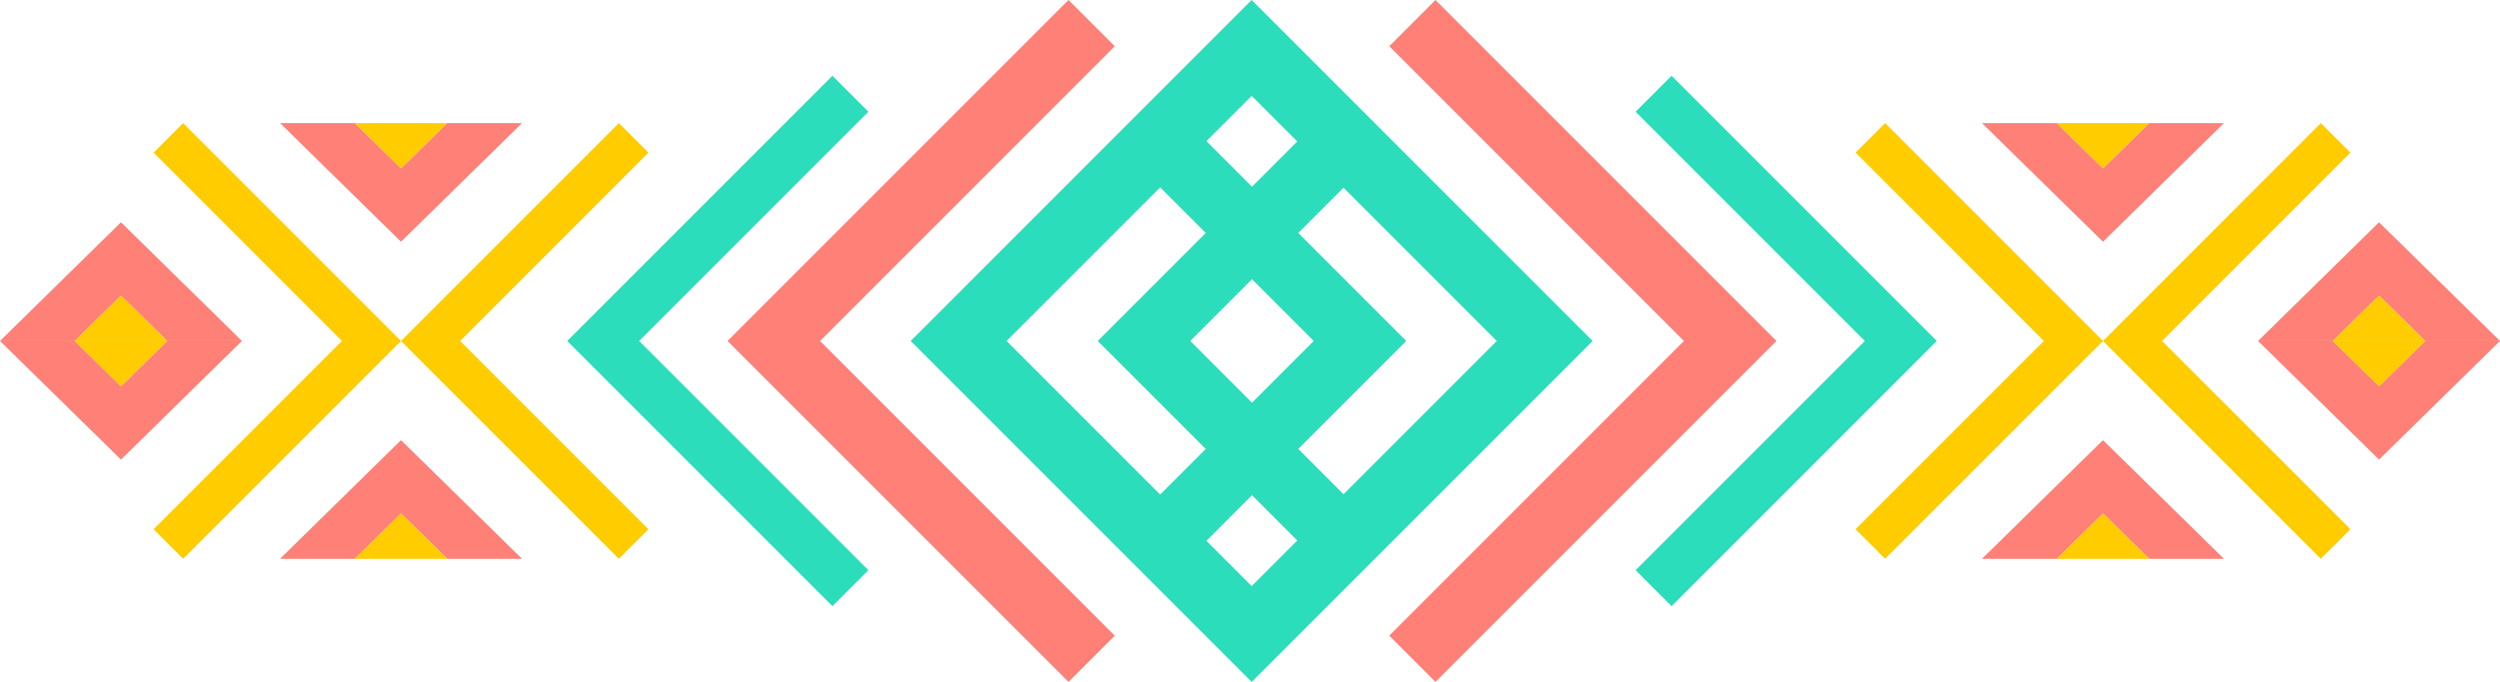
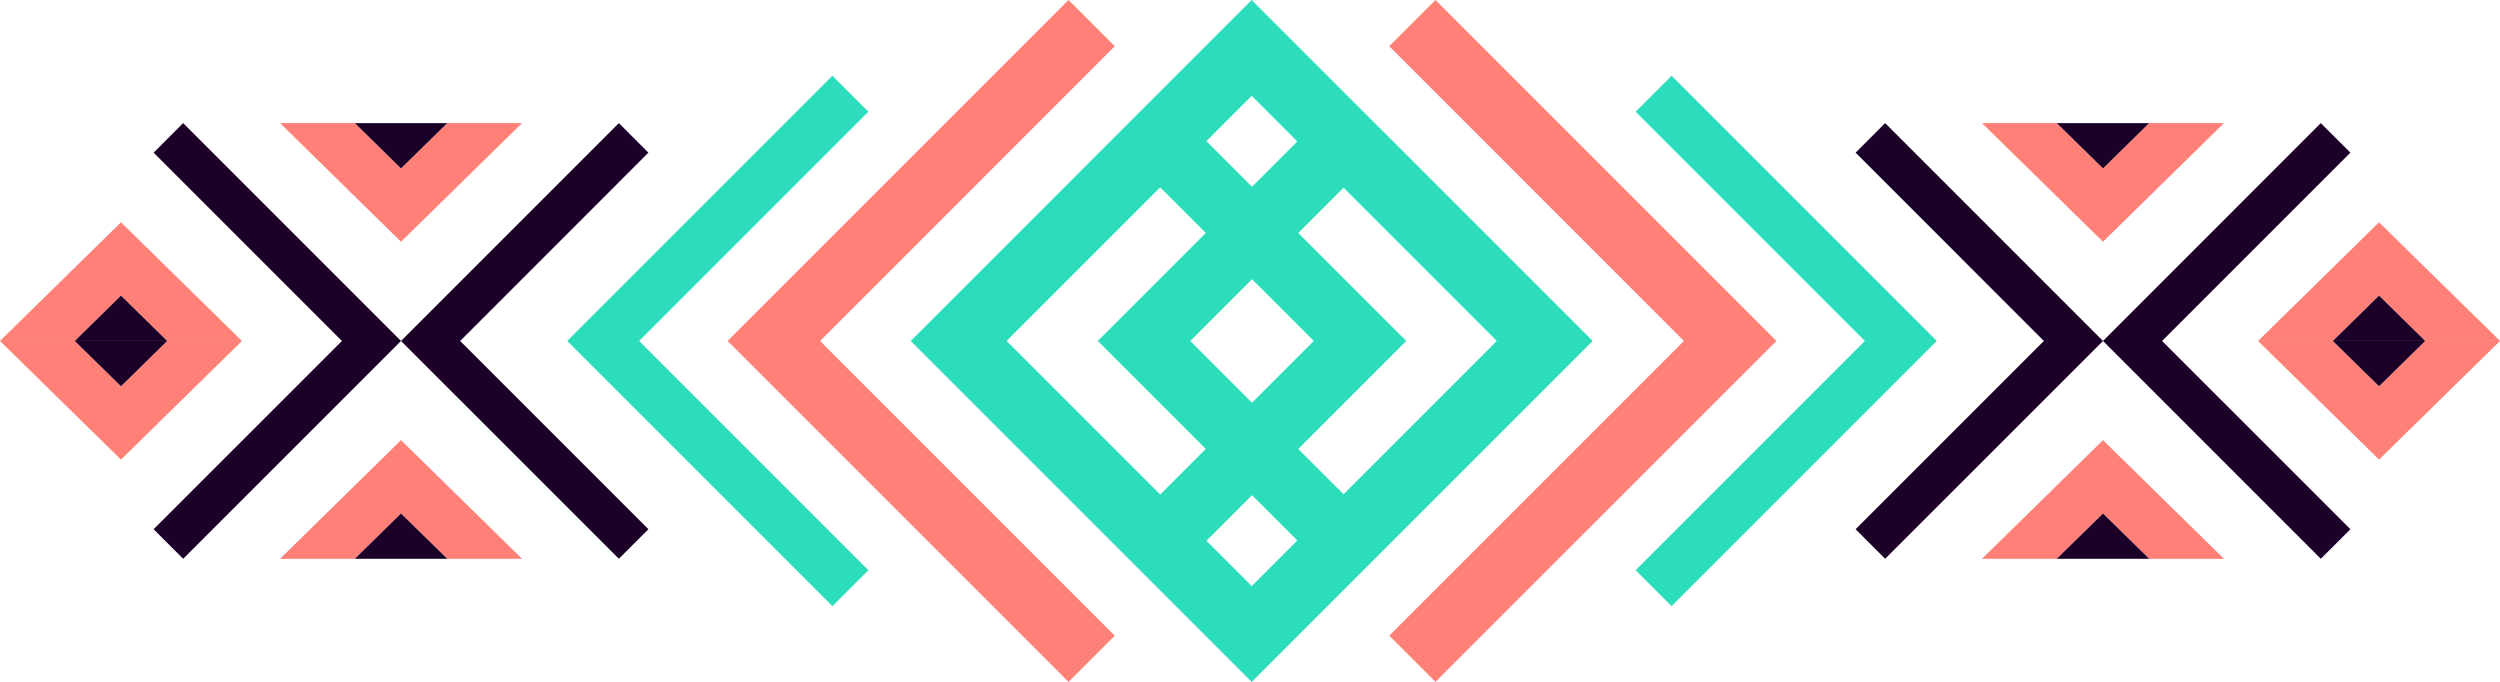
<svg xmlns="http://www.w3.org/2000/svg" viewBox="0 0 591.56 161.35">
  <defs>
-     <style>.cls-1{fill:#2cddbb;}.cls-2{fill:#ff8076;}.cls-3{fill:#fc0;}</style>
+     <style>.cls-1{fill:#2cddbb;}.cls-2{fill:#ff8076;}.cls-3{fill:#1b0028;}</style>
  </defs>
  <g id="Layer_2" data-name="Layer 2">
    <g id="Layer_1-2" data-name="Layer 1">
      <path class="cls-1" d="M215.5,80.68l80.68,80.68,80.68-80.68L296.17,0Zm80.68,58-58-58,58-58,58,58Z" />
      <polygon class="cls-1" points="317.79 22.65 259.76 80.68 317.79 138.71 328.73 127.76 281.64 80.68 328.73 33.59 317.79 22.65" />
      <polygon class="cls-2" points="339.67 0 328.73 10.94 398.46 80.68 328.73 150.41 339.67 161.35 420.35 80.68 339.67 0" />
      <polygon class="cls-1" points="395.54 17.93 387.03 26.44 441.27 80.68 387.03 134.92 395.54 143.43 458.29 80.68 395.54 17.93" />
      <polygon class="cls-3" points="446.07 29.13 439.08 36.12 483.63 80.68 439.08 125.23 446.07 132.22 497.62 80.68 446.07 29.13" />
      <polygon class="cls-3" points="549.16 29.13 556.16 36.12 511.6 80.68 556.16 125.23 549.16 132.22 497.62 80.68 549.16 29.13" />
      <polygon class="cls-1" points="274.72 22.65 332.75 80.68 274.72 138.71 263.78 127.76 310.87 80.68 263.78 33.59 274.72 22.65" />
      <polygon class="cls-2" points="252.84 0 263.78 10.94 194.05 80.68 263.78 150.41 252.84 161.35 172.16 80.68 252.84 0" />
      <polygon class="cls-1" points="196.97 17.93 205.48 26.44 151.24 80.68 205.48 134.92 196.97 143.43 134.22 80.68 196.97 17.93" />
      <polygon class="cls-3" points="146.44 29.13 153.43 36.12 108.88 80.68 153.43 125.23 146.44 132.22 94.89 80.68 146.44 29.13" />
      <polygon class="cls-3" points="43.34 29.13 36.35 36.12 80.91 80.68 36.35 125.23 43.34 132.22 94.89 80.68 43.34 29.13" />
      <polygon class="cls-2" points="497.62 39.85 486.68 29.13 468.99 29.13 497.62 57.2 526.24 29.13 508.55 29.13 497.62 39.85" />
      <polygon class="cls-3" points="508.55 29.13 486.68 29.13 497.62 39.85 508.55 29.13" />
      <polygon class="cls-2" points="497.62 121.5 508.55 132.22 526.24 132.22 497.62 104.15 468.99 132.22 486.68 132.22 497.62 121.5" />
      <polygon class="cls-3" points="486.68 132.22 508.55 132.22 497.62 121.5 486.68 132.22" />
      <polygon class="cls-2" points="94.89 39.85 83.96 29.13 66.27 29.13 94.89 57.2 123.52 29.13 105.83 29.13 94.89 39.85" />
      <polygon class="cls-3" points="105.83 29.13 83.96 29.13 94.89 39.85 105.83 29.13" />
      <polygon class="cls-2" points="28.63 91.4 17.69 80.68 0 80.68 28.63 108.75 57.25 80.68 39.56 80.68 28.63 91.4" />
      <polygon class="cls-3" points="39.56 80.68 17.69 80.68 28.63 91.4 39.56 80.68" />
      <polygon class="cls-2" points="28.63 69.95 39.56 80.68 57.25 80.68 28.63 52.6 0 80.68 17.69 80.68 28.63 69.95" />
      <polygon class="cls-3" points="17.69 80.68 39.56 80.68 28.63 69.95 17.69 80.68" />
      <polygon class="cls-2" points="562.94 91.4 552 80.68 534.31 80.68 562.94 108.75 591.56 80.68 573.87 80.68 562.94 91.4" />
      <polygon class="cls-3" points="573.87 80.68 552 80.68 562.94 91.4 573.87 80.68" />
      <polygon class="cls-2" points="562.94 69.95 573.87 80.68 591.56 80.68 562.94 52.6 534.31 80.68 552 80.68 562.94 69.95" />
      <polygon class="cls-3" points="552 80.68 573.87 80.68 562.94 69.95 552 80.68" />
      <polygon class="cls-2" points="94.89 121.5 105.83 132.22 123.52 132.22 94.89 104.15 66.27 132.22 83.96 132.22 94.89 121.5" />
      <polygon class="cls-3" points="83.96 132.22 105.83 132.22 94.89 121.5 83.96 132.22" />
    </g>
  </g>
</svg>
